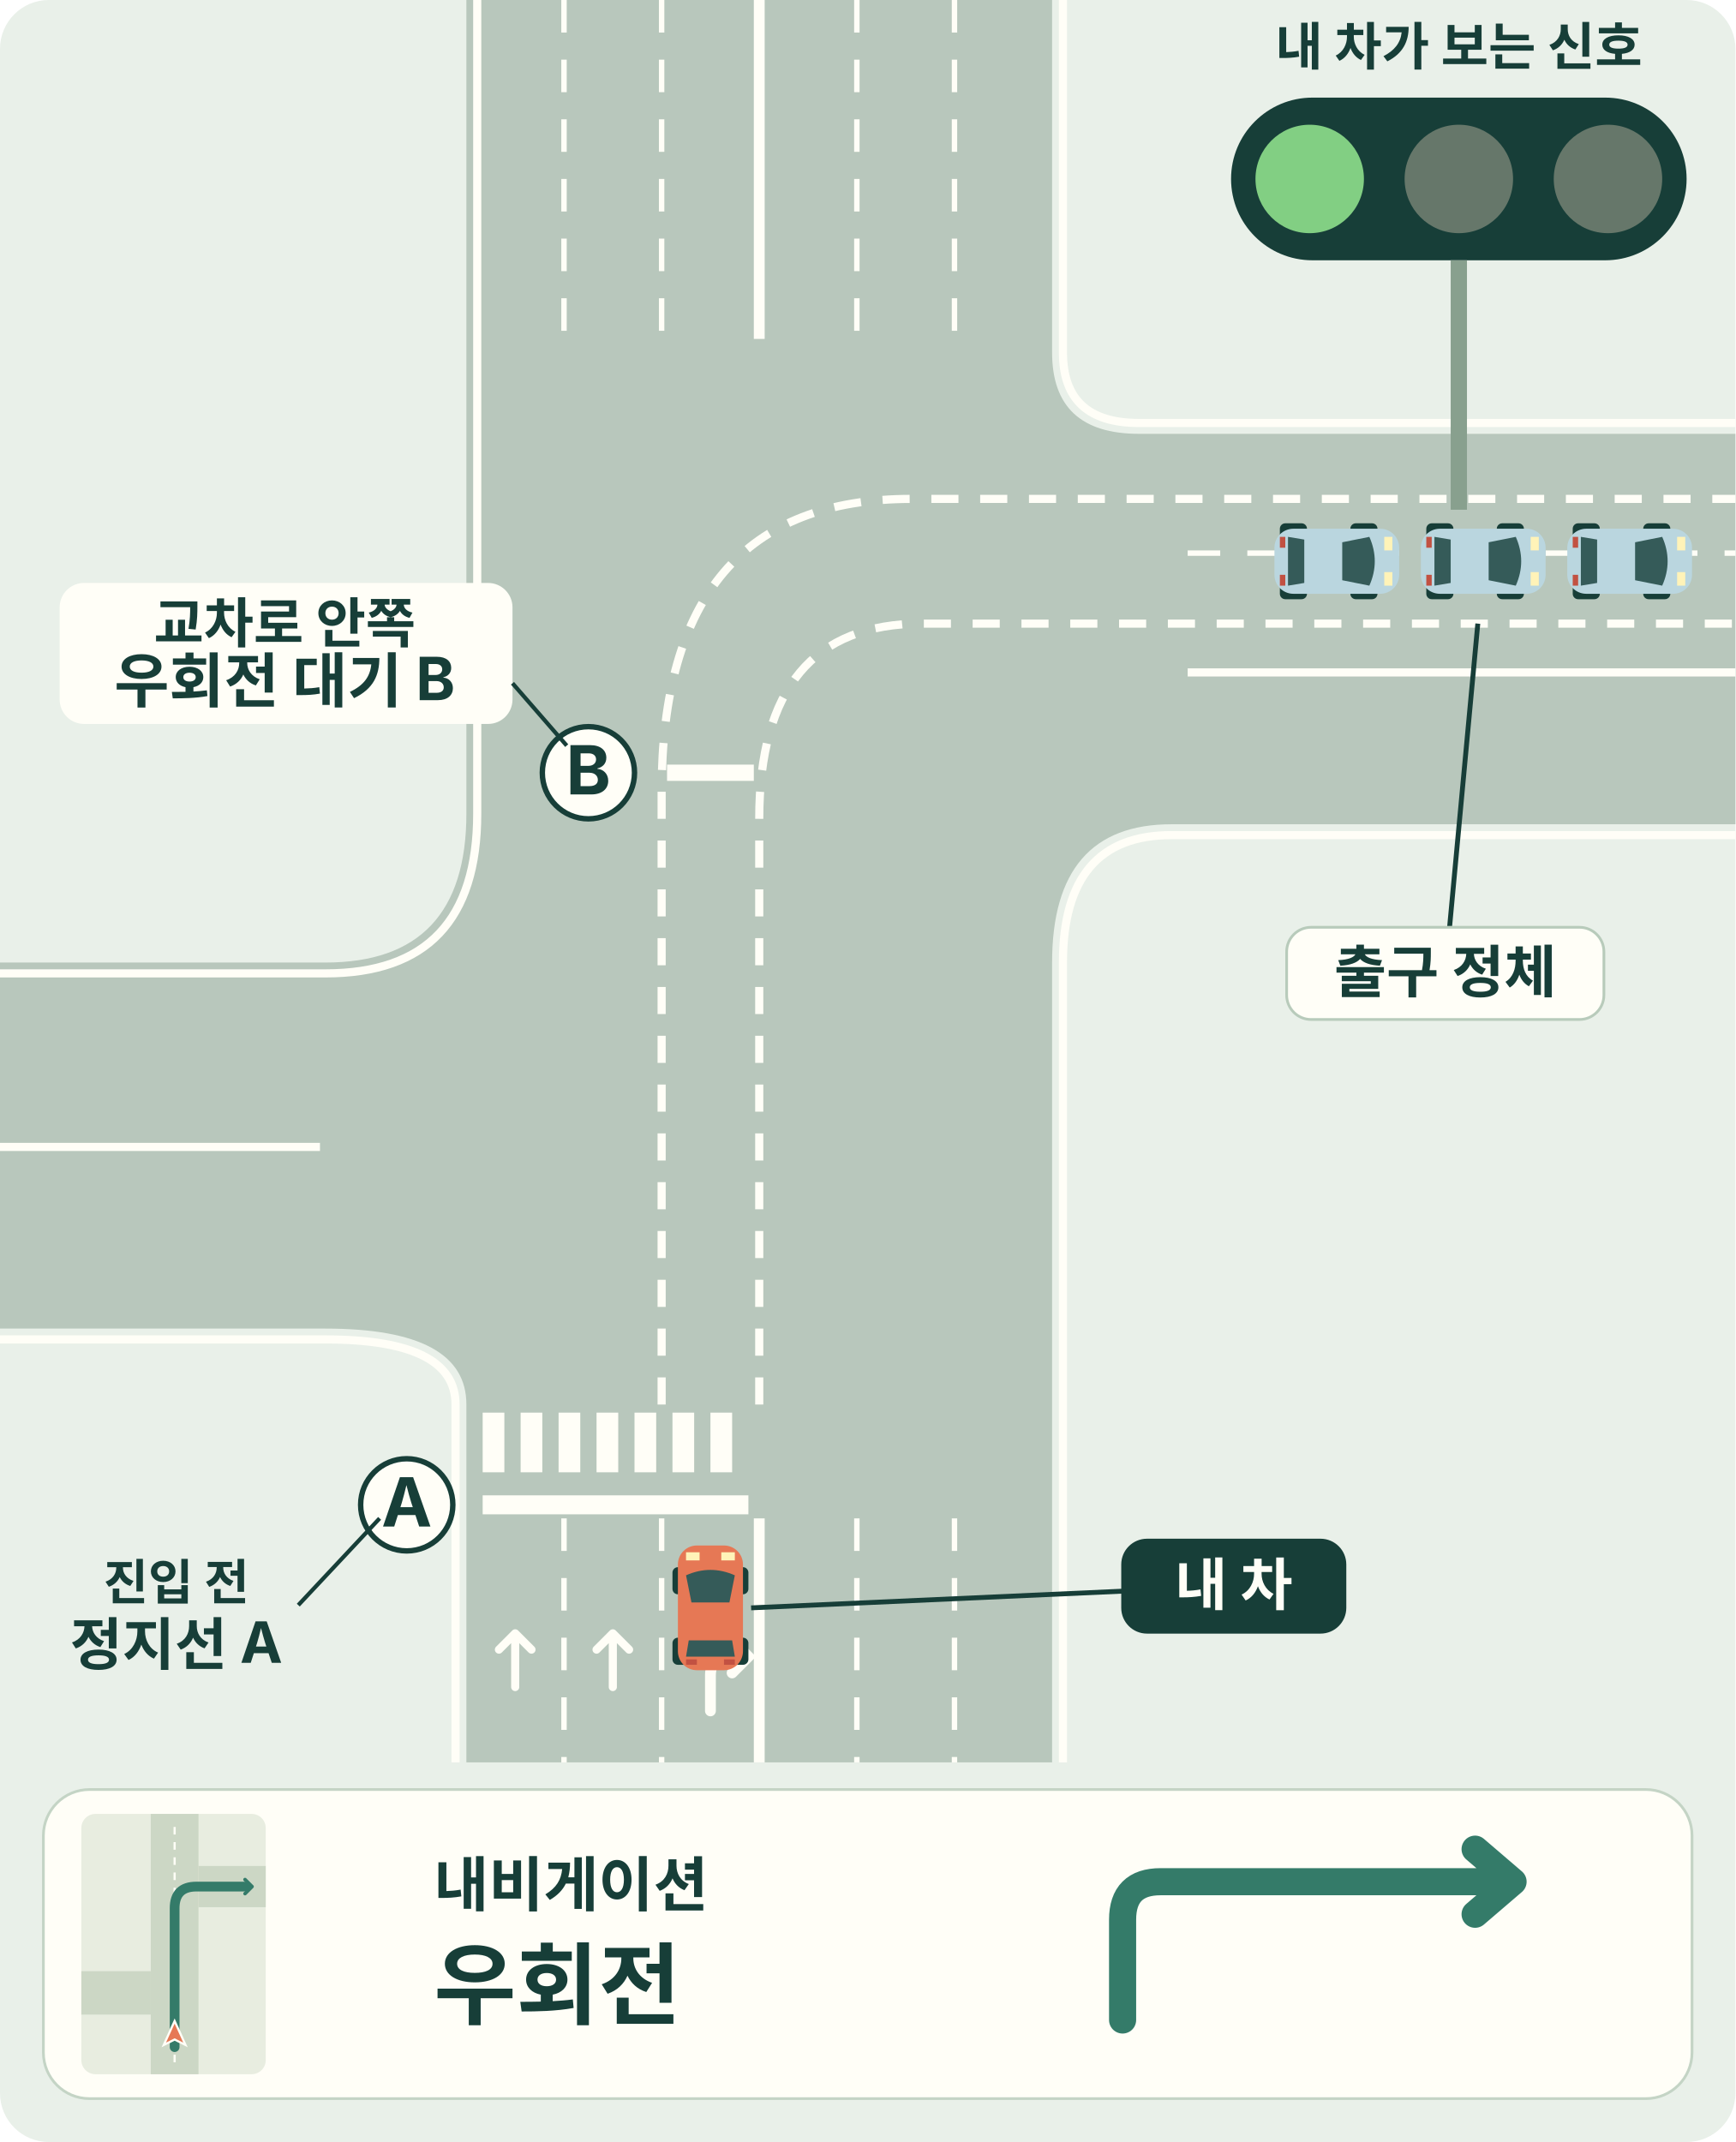
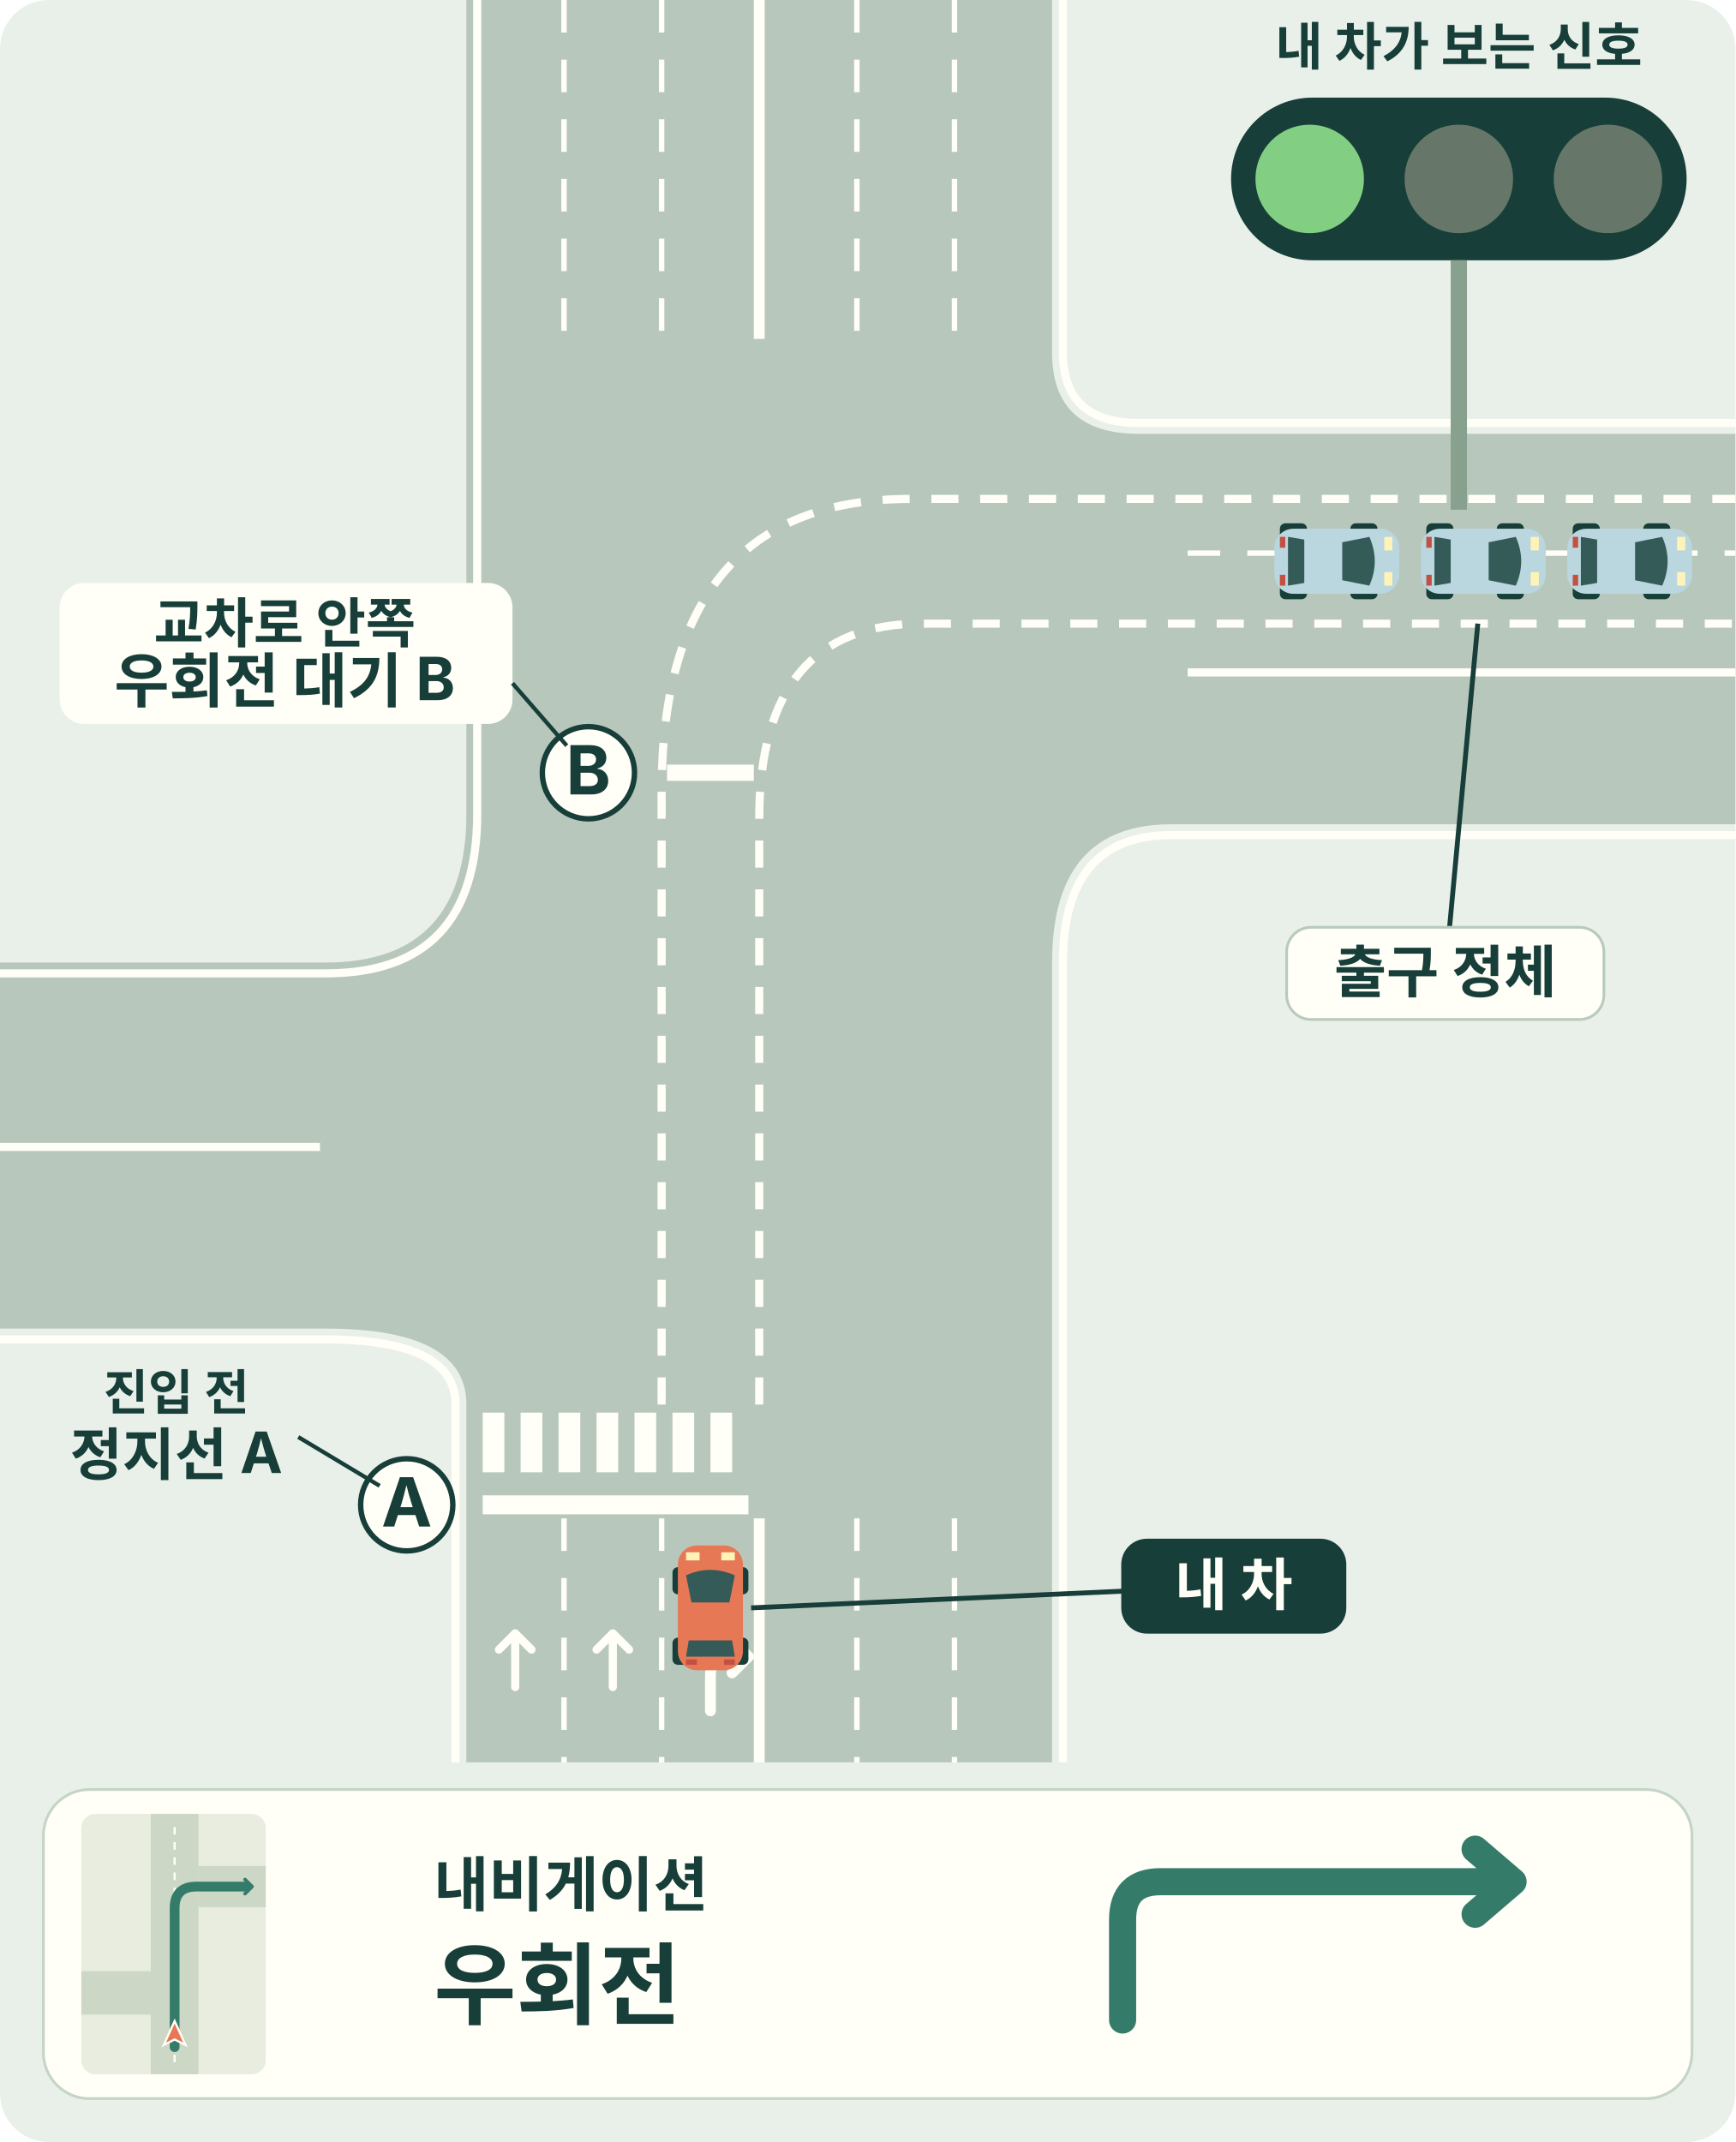
<svg xmlns="http://www.w3.org/2000/svg" data-question-id="turn-11" viewBox="0 0 640 790" role="img" aria-label="초록불인데 우회전 출구가 막혔어요. B로 들어갈까요?. 초록 원형 신호. 내비 경로: 우회전. 넓고 어긋난 교차로. 진입 전 정지선 A와 교차로 깊숙한 우회전 대기 표시 B 사이에 여러 대 길이의 진입 구간이 있음. 내 차는 A 정지선 이전. 우회전한 뒤 출구에 대기 차량이 꽉 차 있음" data-scenario-feature="deep-right-turn" style="font-family:-apple-system,BlinkMacSystemFont,'Apple SD Gothic Neo',sans-serif">
  <rect width="640" height="790" rx="18" fill="#e9f0e9" />
  <g data-road-layout="large-offset-intersection" data-entry-line-y="555" data-waiting-line-y="285" data-stage="before-entry">
    <path d="M0 355H120Q172 355 172 300V0H388V130Q388 160 420 160H640V304H432Q388 304 388 355V650H172V518Q172 490 120 490H0Z" fill="#b8c7bc" />
    <path d="M0 359H120Q176 359 176 300V0M392 0V130Q392 156 420 156H640M640 308H432Q392 308 392 355V650M168 650V518Q168 494 120 494H0" fill="none" stroke="#fffef7" stroke-width="3" />
    <path d="M280 0V125M280 560V650" fill="none" stroke="#fffef7" stroke-width="4" />
    <path d="M208 0V130M244 0V130M316 0V130M352 0V130M208 560V650M244 560V650M316 560V650M352 560V650" fill="none" stroke="#fffef7" stroke-width="2" stroke-dasharray="12 10" />
    <path d="M0 423H118M438 248H640" fill="none" stroke="#fffef7" stroke-width="3" />
    <path d="M438 204H640" fill="none" stroke="#fffef7" stroke-width="2" stroke-dasharray="12 10" />
    <g data-crosswalk="entry">
      <rect x="178" y="521" width="8" height="22" fill="#fffef7" />
      <rect x="192" y="521" width="8" height="22" fill="#fffef7" />
      <rect x="206" y="521" width="8" height="22" fill="#fffef7" />
      <rect x="220" y="521" width="8" height="22" fill="#fffef7" />
      <rect x="234" y="521" width="8" height="22" fill="#fffef7" />
      <rect x="248" y="521" width="8" height="22" fill="#fffef7" />
      <rect x="262" y="521" width="8" height="22" fill="#fffef7" />
    </g>
    <path data-marking="stop-line" data-line-id="A" d="M178 555H276" stroke="#fffef7" stroke-width="7" />
    <path d="M244 518V292Q244 184 336 184H640" fill="none" stroke="#fffef7" stroke-width="3" stroke-dasharray="10 8" />
    <path d="M280 518V302Q280 230 340 230H640" fill="none" stroke="#fffef7" stroke-width="3" stroke-dasharray="10 8" />
    <path data-marking="waiting-guide" data-line-id="B" d="M246 285H278" stroke="#fffef7" stroke-width="6" />
    <circle cx="150" cy="555" r="17" fill="#fffef7" stroke="#173e38" stroke-width="2" />
    <text x="150" y="563" font-size="25" fill="#173e38" font-weight="700" text-anchor="middle">A</text>
    <circle cx="217" cy="285" r="17" fill="#fffef7" stroke="#173e38" stroke-width="2" />
    <text x="217" y="293" font-size="25" fill="#173e38" font-weight="700" text-anchor="middle">B</text>
    <path d="M0 17V-16m-10 10 10-10 10 10" fill="none" stroke="#fffef7" stroke-width="5" stroke-linecap="round" stroke-linejoin="round" transform="translate(190 612) rotate(0) scale(0.6)" />
    <path d="M0 17V-16m-10 10 10-10 10 10" fill="none" stroke="#fffef7" stroke-width="5" stroke-linecap="round" stroke-linejoin="round" transform="translate(226 612) rotate(0) scale(0.6)" />
    <path d="M262 631v-13q0-7 7-7h7m-6-6 6 6-6 6" fill="none" stroke="#fffef7" stroke-width="4" stroke-linecap="round" />
-     <text x="65" y="590" font-size="18" fill="#173e38" font-weight="700" text-anchor="middle">진입 전</text>
-     <text x="65" y="614" font-size="21" fill="#173e38" font-weight="700" text-anchor="middle">정지선 A</text>
-     <path d="M110 592L140 560" fill="none" stroke="#173e38" stroke-width="1.5" />
+     <text x="65" y="520" font-size="18" fill="#173e38" font-weight="700" text-anchor="middle">진입 전</text>
+     <text x="65" y="544" font-size="21" fill="#173e38" font-weight="700" text-anchor="middle">정지선 A</text>
+     <path d="M110 530L140 548" fill="none" stroke="#173e38" stroke-width="1.5" />
    <rect x="22" y="215" width="167" height="52" rx="9" fill="#fffef7" />
    <text x="105" y="237" font-size="20" fill="#173e38" font-weight="700" text-anchor="middle">교차로 안쪽</text>
    <text x="105" y="259" font-size="22" fill="#173e38" font-weight="700" text-anchor="middle">우회전 대기 B</text>
    <path d="M189 252L209 275" fill="none" stroke="#173e38" stroke-width="1.5" />
  </g>
  <g data-vehicle-role="ahead" data-car-x="493" data-car-y="207" data-car-length="46" transform="translate(493 207) rotate(90)">
    <rect x="-14" y="-15" width="28" height="10" rx="2" fill="#173e38" />
    <rect x="-14" y="11" width="28" height="10" rx="2" fill="#173e38" />
    <rect x="-12" y="-23" width="24" height="46" rx="7" fill="#bad6df" />
    <path d="M-9 -12q9-4 18 0l-2 10h-14ZM-8 12h16l1 6h-18Z" fill="#355b59" />
    <path d="M-9 -19h5m8 0h5" stroke="#fff3b8" stroke-width="3" />
    <path d="M-9 20h4m10 0h4" stroke="#c25142" stroke-width="2" />
  </g>
  <g data-vehicle-role="ahead" data-car-x="547" data-car-y="207" data-car-length="46" transform="translate(547 207) rotate(90)">
    <rect x="-14" y="-15" width="28" height="10" rx="2" fill="#173e38" />
    <rect x="-14" y="11" width="28" height="10" rx="2" fill="#173e38" />
    <rect x="-12" y="-23" width="24" height="46" rx="7" fill="#bad6df" />
    <path d="M-9 -12q9-4 18 0l-2 10h-14ZM-8 12h16l1 6h-18Z" fill="#355b59" />
    <path d="M-9 -19h5m8 0h5" stroke="#fff3b8" stroke-width="3" />
    <path d="M-9 20h4m10 0h4" stroke="#c25142" stroke-width="2" />
  </g>
  <g data-vehicle-role="ahead" data-car-x="601" data-car-y="207" data-car-length="46" transform="translate(601 207) rotate(90)">
    <rect x="-14" y="-15" width="28" height="10" rx="2" fill="#173e38" />
    <rect x="-14" y="11" width="28" height="10" rx="2" fill="#173e38" />
    <rect x="-12" y="-23" width="24" height="46" rx="7" fill="#bad6df" />
    <path d="M-9 -12q9-4 18 0l-2 10h-14ZM-8 12h16l1 6h-18Z" fill="#355b59" />
    <path d="M-9 -19h5m8 0h5" stroke="#fff3b8" stroke-width="3" />
    <path d="M-9 20h4m10 0h4" stroke="#c25142" stroke-width="2" />
  </g>
  <g>
    <path d="M533 359L545 230" fill="none" stroke="#173e38" stroke-width="1.8" />
    <rect x="474.5" y="342" width="117" height="34" rx="9" fill="#fffef7" stroke="#b8cbbb" />
    <text x="533" y="366" font-size="21" fill="#173e38" font-weight="700" text-anchor="middle">출구 정체</text>
  </g>
  <g data-vehicle-role="own" data-car-x="262" data-car-y="593" data-car-length="46" transform="translate(262 593) rotate(0)">
    <rect x="-14" y="-15" width="28" height="10" rx="2" fill="#173e38" />
    <rect x="-14" y="11" width="28" height="10" rx="2" fill="#173e38" />
    <rect x="-12" y="-23" width="24" height="46" rx="7" fill="#e67855" />
    <path d="M-9 -12q9-4 18 0l-2 10h-14ZM-8 12h16l1 6h-18Z" fill="#355b59" />
    <path d="M-9 -19h5m8 0h5" stroke="#fff3b8" stroke-width="3" />
    <path d="M-9 20h4m10 0h4" stroke="#c25142" stroke-width="2" />
  </g>
  <g>
    <path d="M455 585L277 593" fill="none" stroke="#173e38" stroke-width="1.8" />
    <rect x="414" y="568" width="82" height="34" rx="9" fill="#173e38" stroke="#173e38" />
    <text x="455" y="592" font-size="21" fill="#173e38" font-weight="700" text-anchor="middle" style="fill:#fffef7">내 차</text>
  </g>
  <g data-signal-type="road" transform="translate(454 36)">
    <rect width="168" height="60" rx="30" fill="#173e38" />
    <circle cx="29" cy="30" r="20" fill="#82cf83" />
    <circle cx="84" cy="30" r="20" fill="#66776a" />
    <circle cx="139" cy="30" r="20" fill="#66776a" />
    <path d="M84 60v92" stroke="#88a08e" stroke-width="6" />
    <text x="84" y="-12" font-size="19" fill="#173e38" font-weight="700" text-anchor="middle">내 차가 보는 신호</text>
  </g>
  <g data-navigation="offset-junction" transform="translate(16 660)">
    <rect width="608" height="114" rx="17" fill="#fffef7" stroke="#c4d4c5" />
    <g transform="translate(14 9) scale(.4)">
      <g>
        <rect width="170" height="240" rx="13" fill="#e8ede0" />
        <rect x="64" width="44" height="240" fill="#ccd7c5" />
        <path d="M108 48H170V86H108M0 145H64V185H0" fill="#ccd7c5" />
        <path d="M86 12V230" stroke="#fffef7" stroke-width="2" stroke-dasharray="7 7" />
        <path d="M86 215V87Q86 67 106 67H150" fill="none" stroke="#347b69" stroke-width="9" stroke-linecap="round" />
        <path d="M0 17V-16m-10 10 10-10 10 10" fill="none" stroke="#347b69" stroke-width="5" stroke-linecap="round" stroke-linejoin="round" transform="translate(147 67) rotate(90) scale(0.65)" />
        <path d="M86 191l-10 22 10-5 10 5Z" fill="#e67855" stroke="#fffef7" stroke-width="2" />
      </g>
    </g>
    <text x="144" y="43" font-size="22" fill="#173e38" font-weight="700">내비게이션</text>
    <text x="144" y="84" font-size="33" fill="#173e38" font-weight="700">우회전</text>
    <path d="M398 85V48q0-14 14-14h130m-14-12 14 12-14 12" fill="none" stroke="#347b69" stroke-width="10" stroke-linecap="round" stroke-linejoin="round" />
  </g>
</svg>
